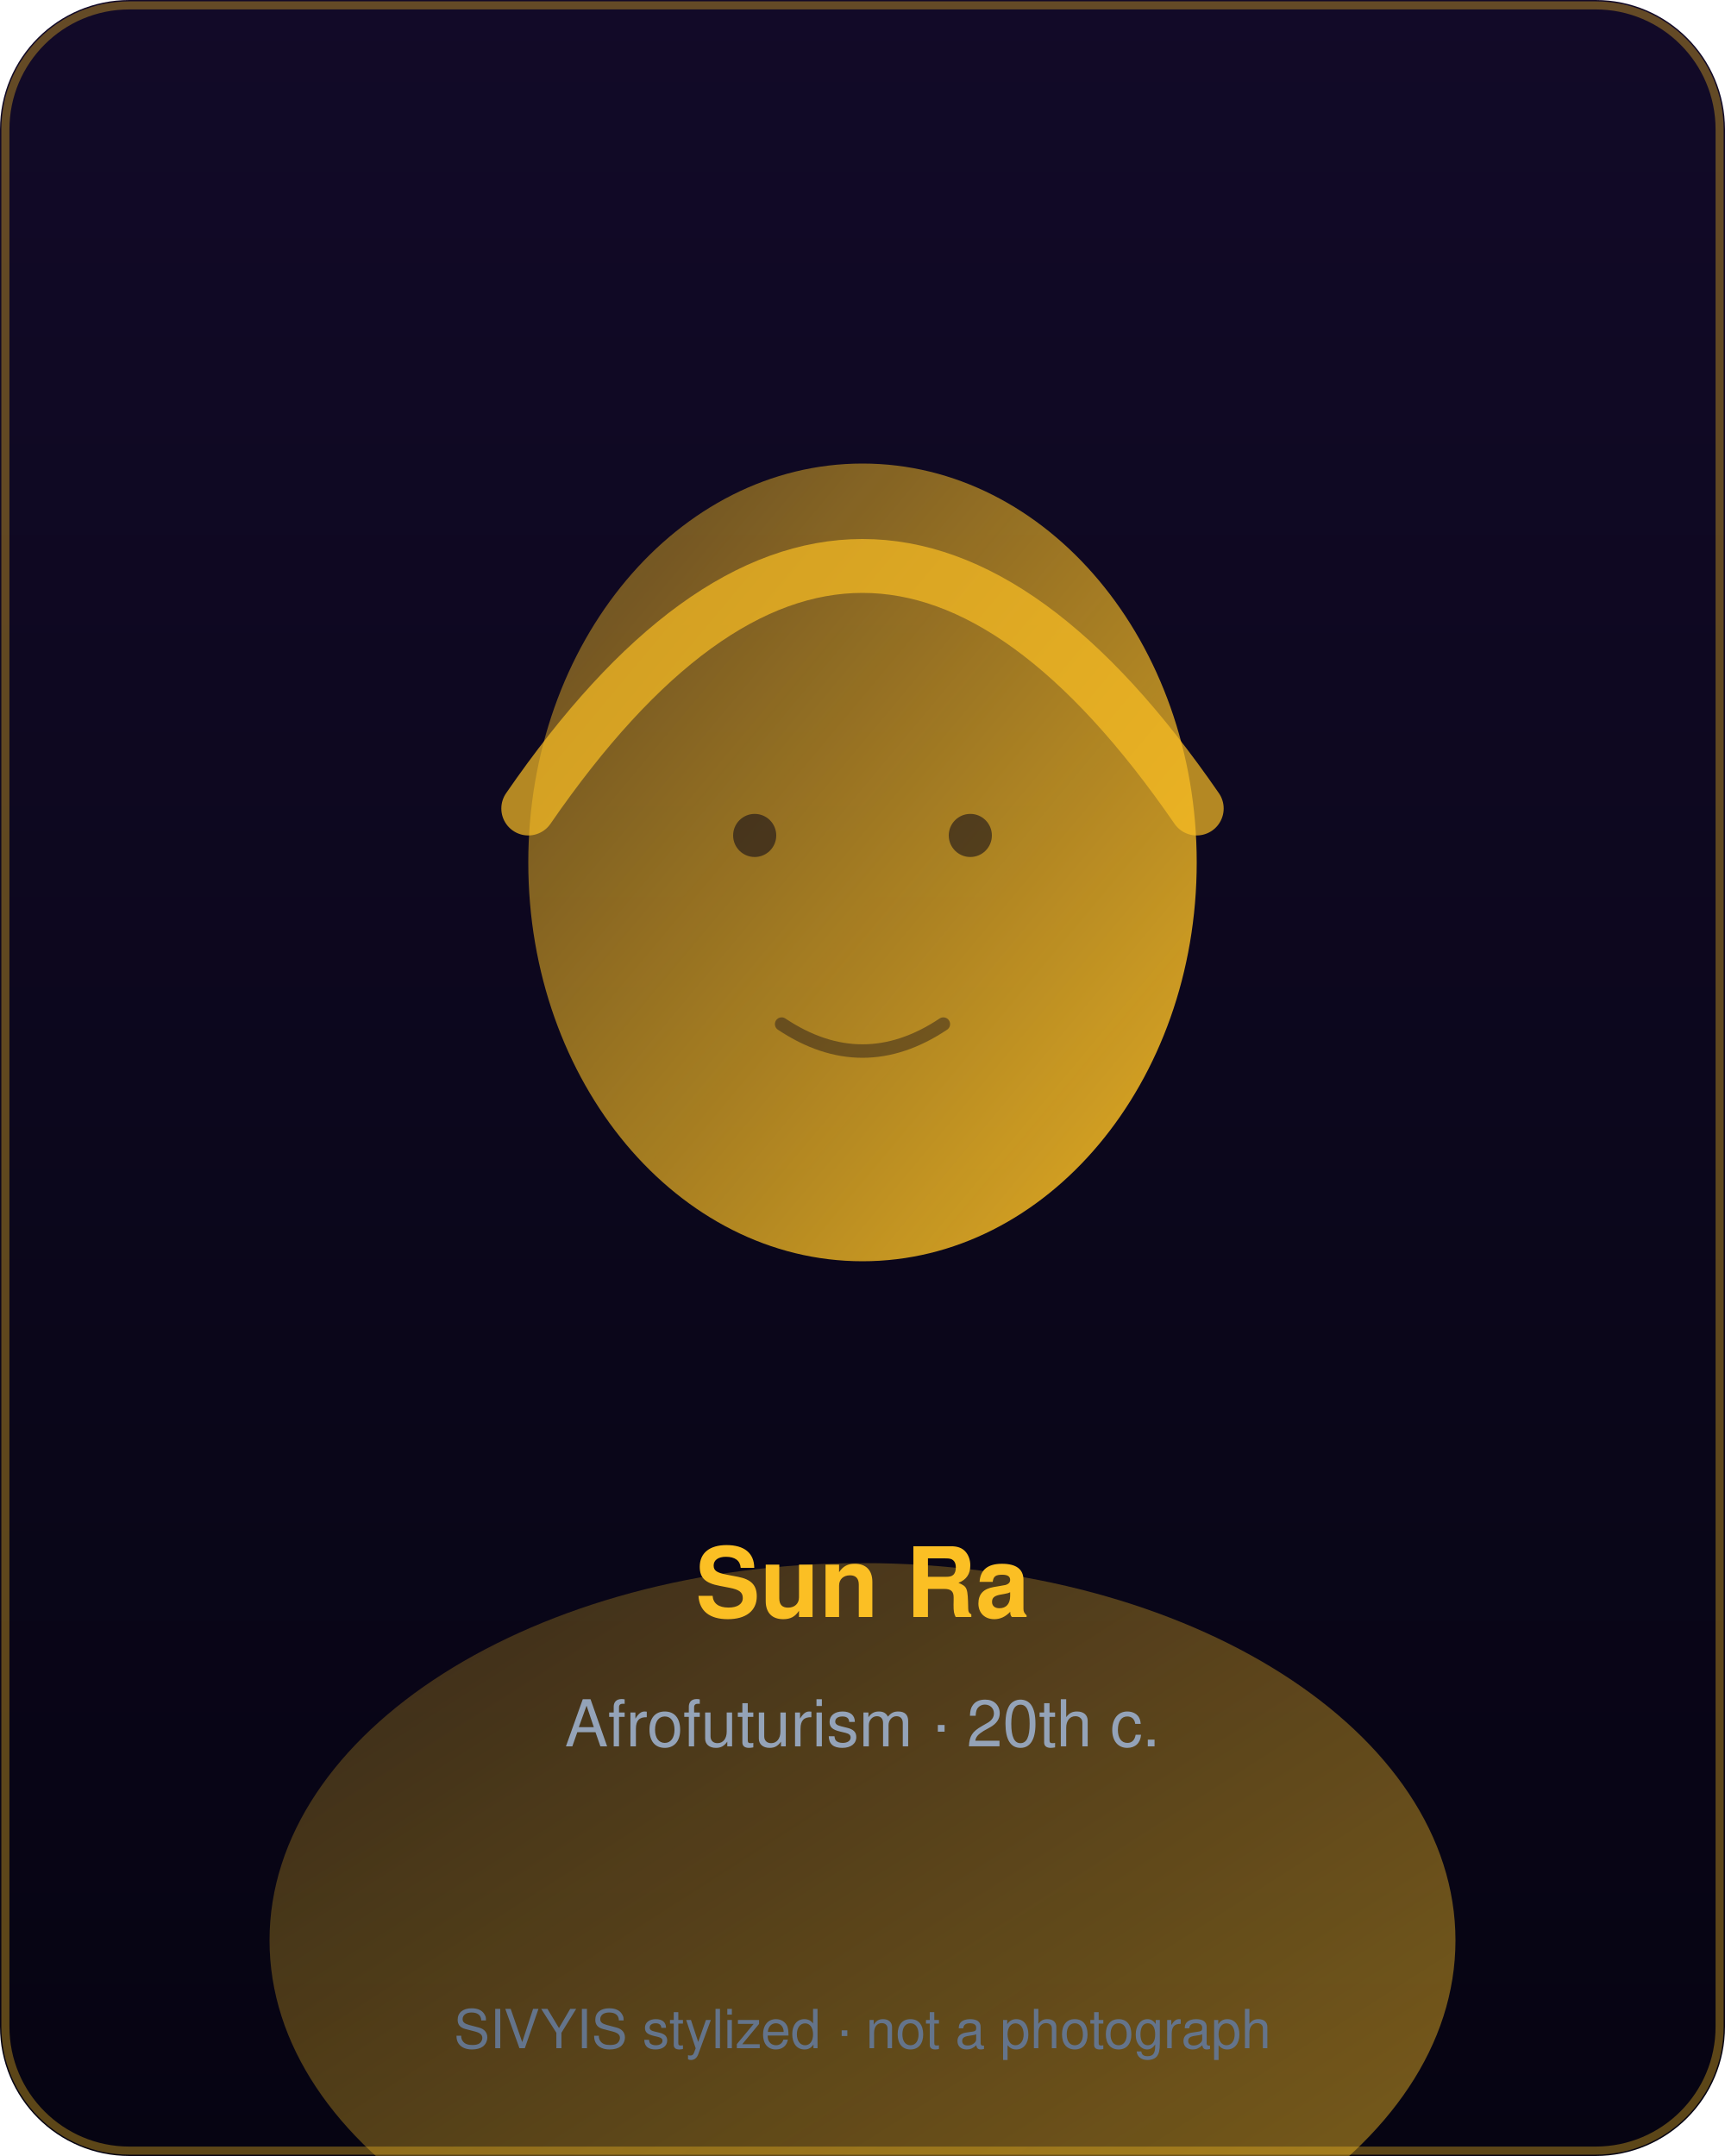
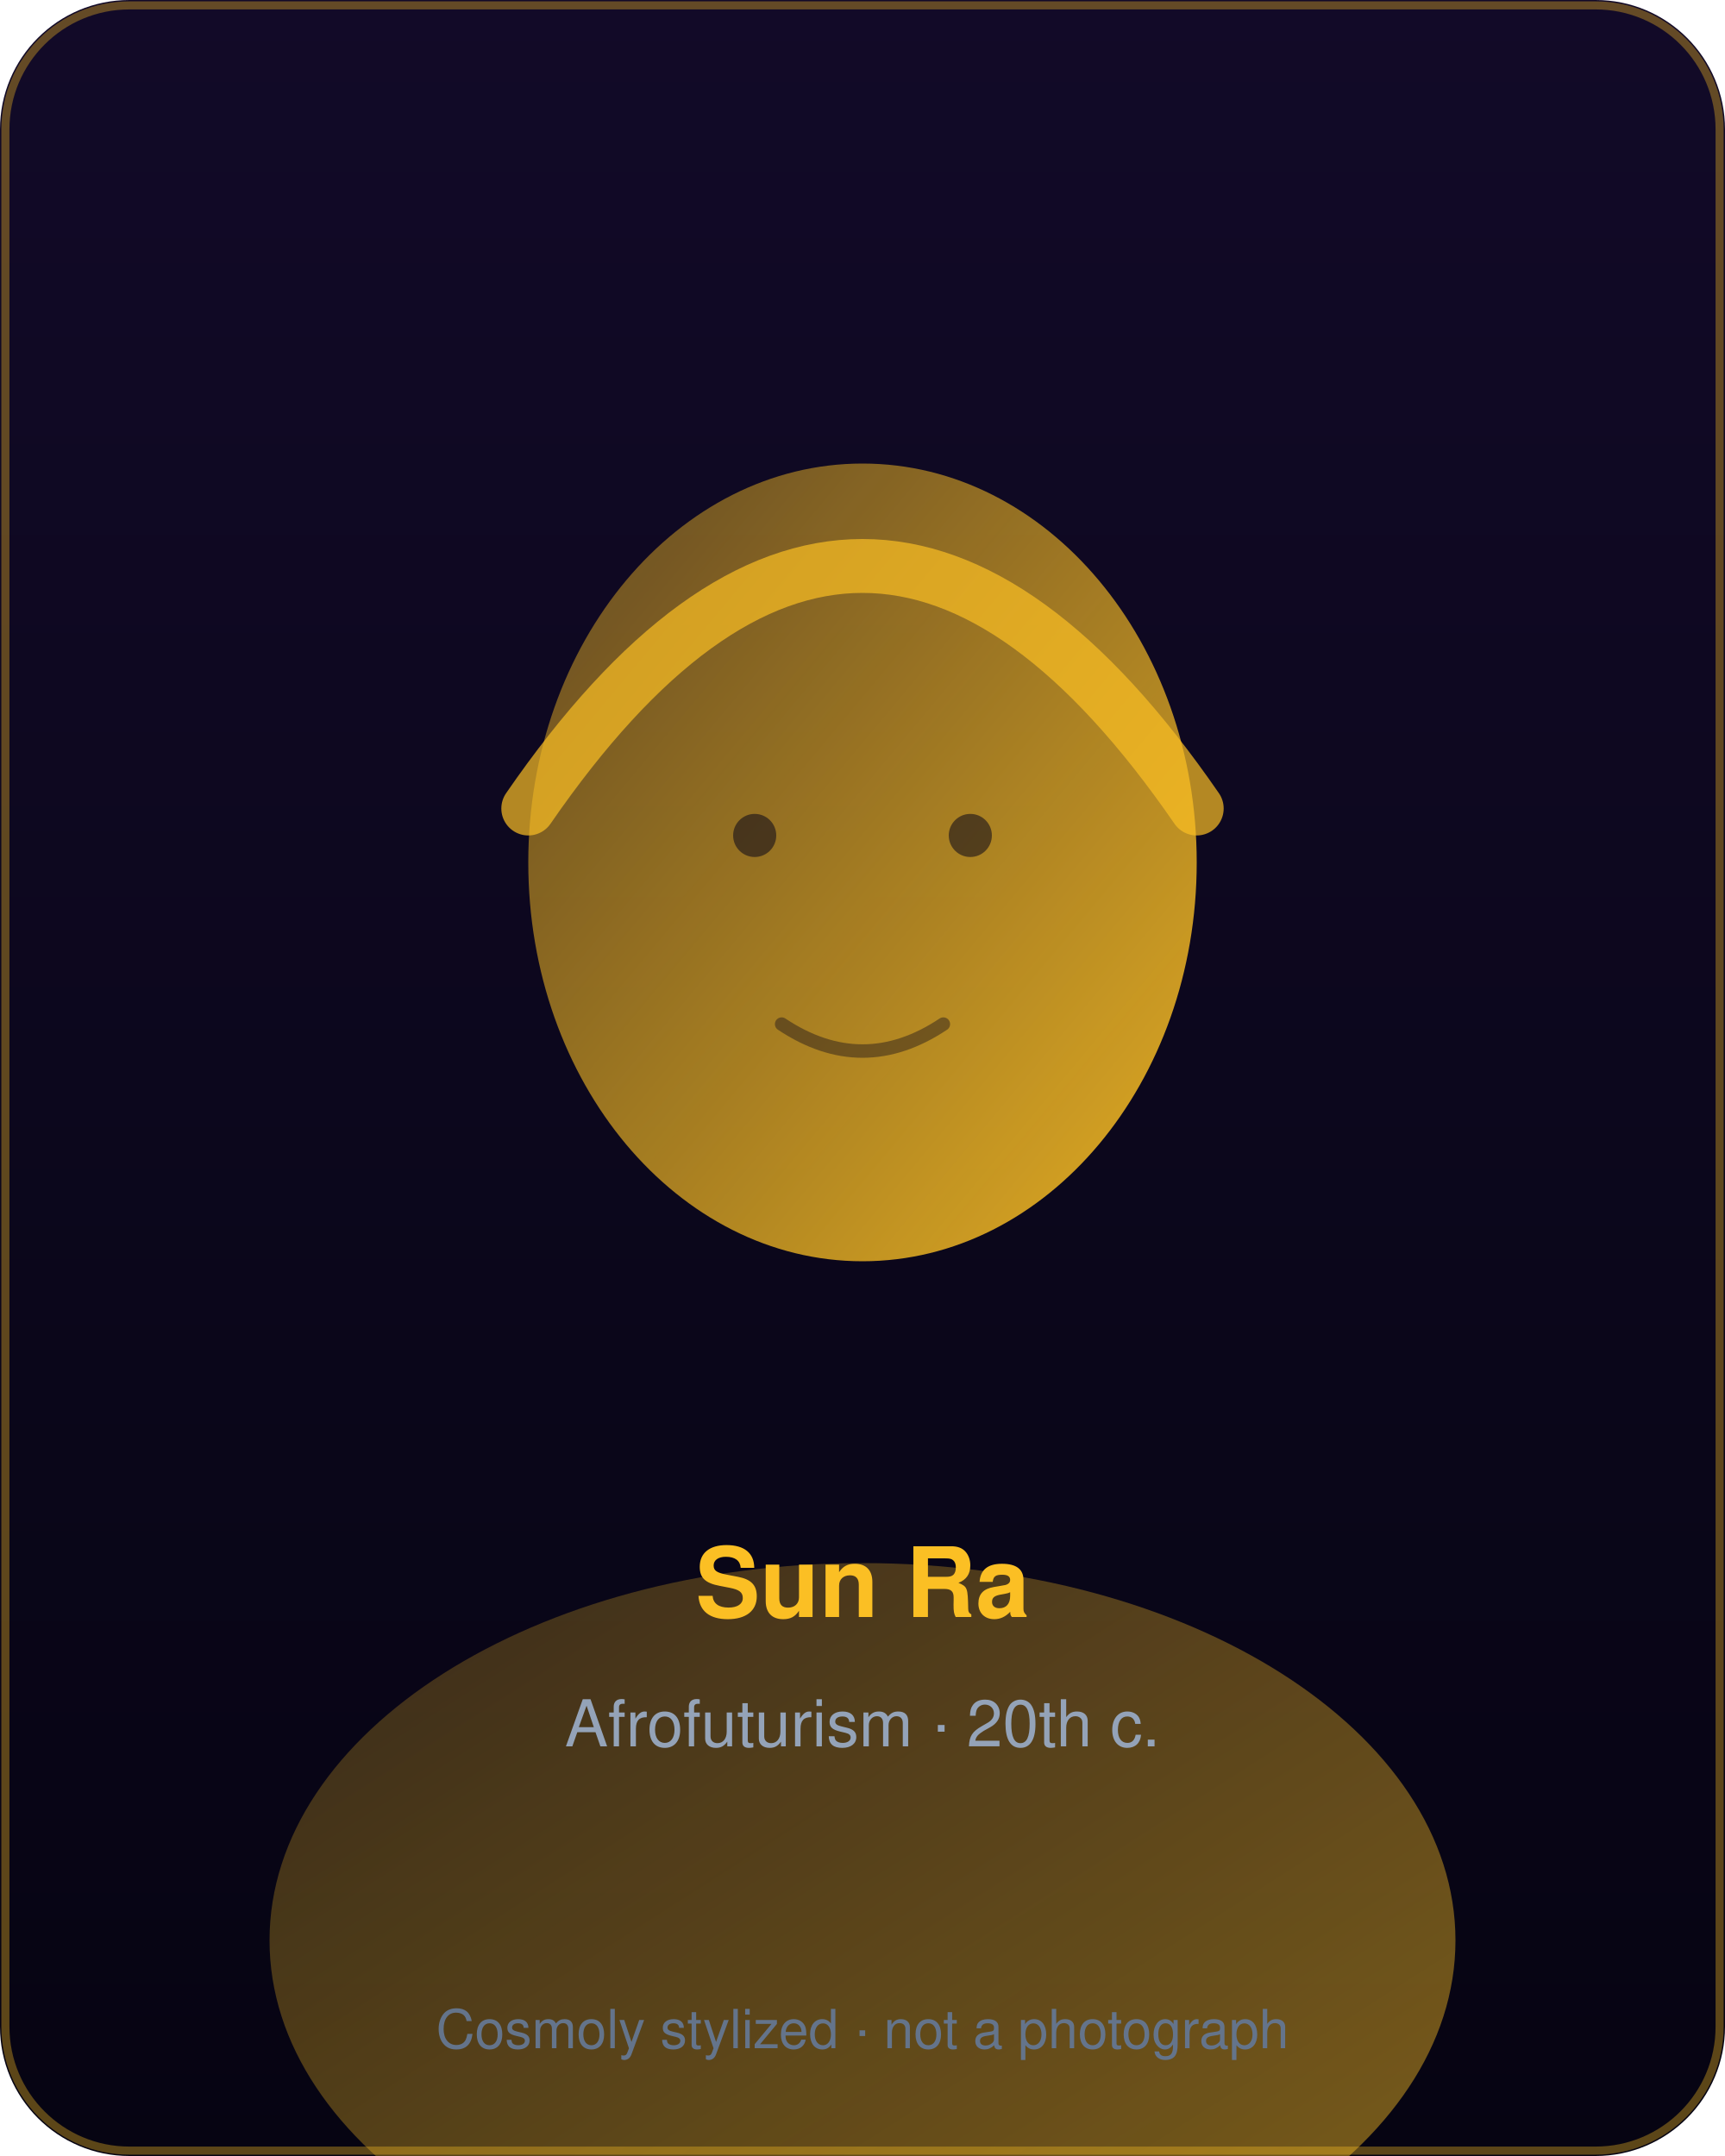
<svg xmlns="http://www.w3.org/2000/svg" viewBox="0 0 320 400" role="img" aria-labelledby="t">
  <defs>
    <linearGradient id="bg" x1="0" y1="0" x2="0" y2="1">
      <stop offset="0%" stop-color="#120a28" />
      <stop offset="100%" stop-color="#060412" />
    </linearGradient>
    <linearGradient id="skin" x1="0" y1="0" x2="1" y2="1">
      <stop offset="0%" stop-color="#fbbf24" stop-opacity="0.35" />
      <stop offset="100%" stop-color="#fbbf24" stop-opacity="0.9" />
    </linearGradient>
  </defs>
  <rect width="320" height="400" rx="24" fill="url(#bg)" />
  <rect x="1" y="1" width="318" height="398" rx="23" fill="none" stroke="#fbbf24" stroke-opacity="0.35" stroke-width="1.5" />
  <ellipse cx="160" cy="360" rx="110" ry="70" fill="url(#skin)" opacity="0.55" />
  <ellipse cx="160" cy="160" rx="62" ry="74" fill="url(#skin)" />
  <path d="M98 150 Q160 60 222 150" fill="none" stroke="#fbbf24" stroke-width="10" stroke-linecap="round" opacity="0.7" />
  <circle cx="140" cy="155" r="4" fill="#0a0618" opacity="0.55" />
  <circle cx="180" cy="155" r="4" fill="#0a0618" opacity="0.55" />
  <path d="M145 190 Q160 200 175 190" fill="none" stroke="#0a0618" stroke-width="2.5" opacity="0.4" stroke-linecap="round" />
  <text x="160" y="300" text-anchor="middle" fill="#fbbf24" font-family="Segoe UI, Helvetica, Arial, sans-serif" font-size="18" font-weight="700">Sun Ra</text>
  <text x="160" y="324" text-anchor="middle" fill="#94a3b8" font-family="Segoe UI, Helvetica, Arial, sans-serif" font-size="12">Afrofuturism · 20th c.</text>
-   <text x="160" y="380" text-anchor="middle" fill="#64748b" font-family="Segoe UI, Helvetica, Arial, sans-serif" font-size="10">SIVYIS stylized · not a photograph</text>
+   <text x="160" y="380" text-anchor="middle" fill="#64748b" font-family="Segoe UI, Helvetica, Arial, sans-serif" font-size="10">Cosmoly stylized · not a photograph</text>
</svg>
